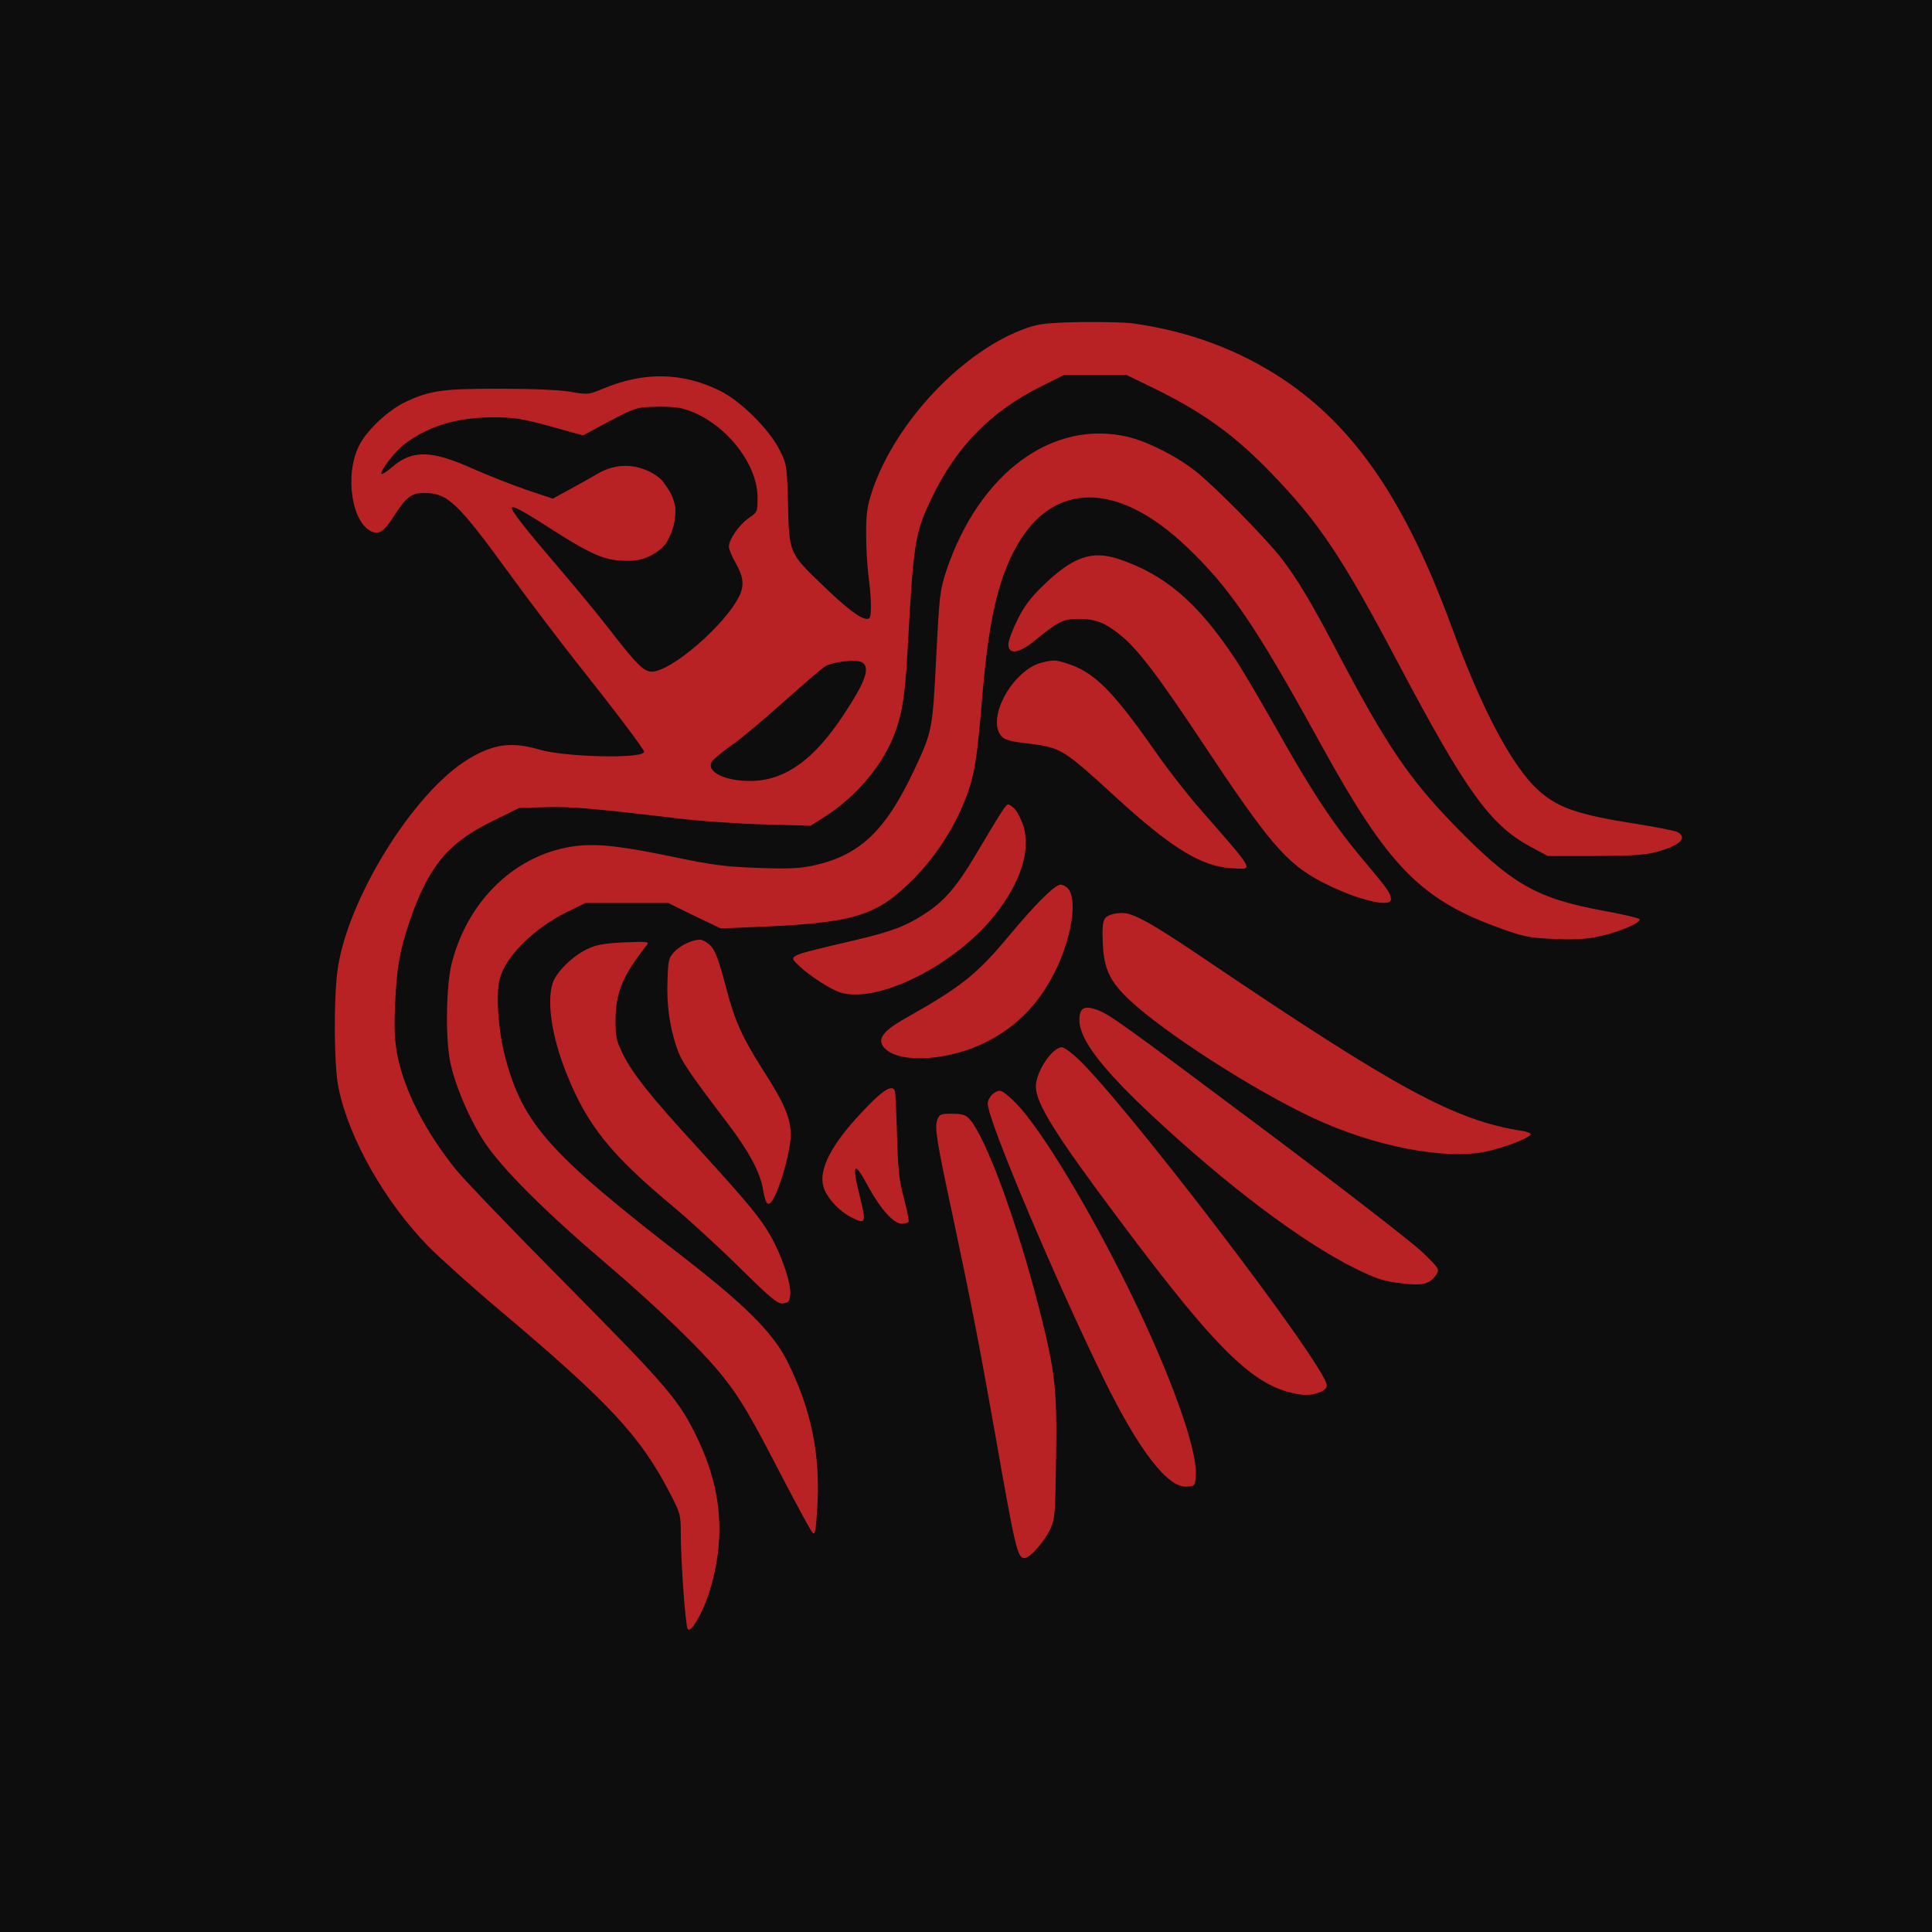
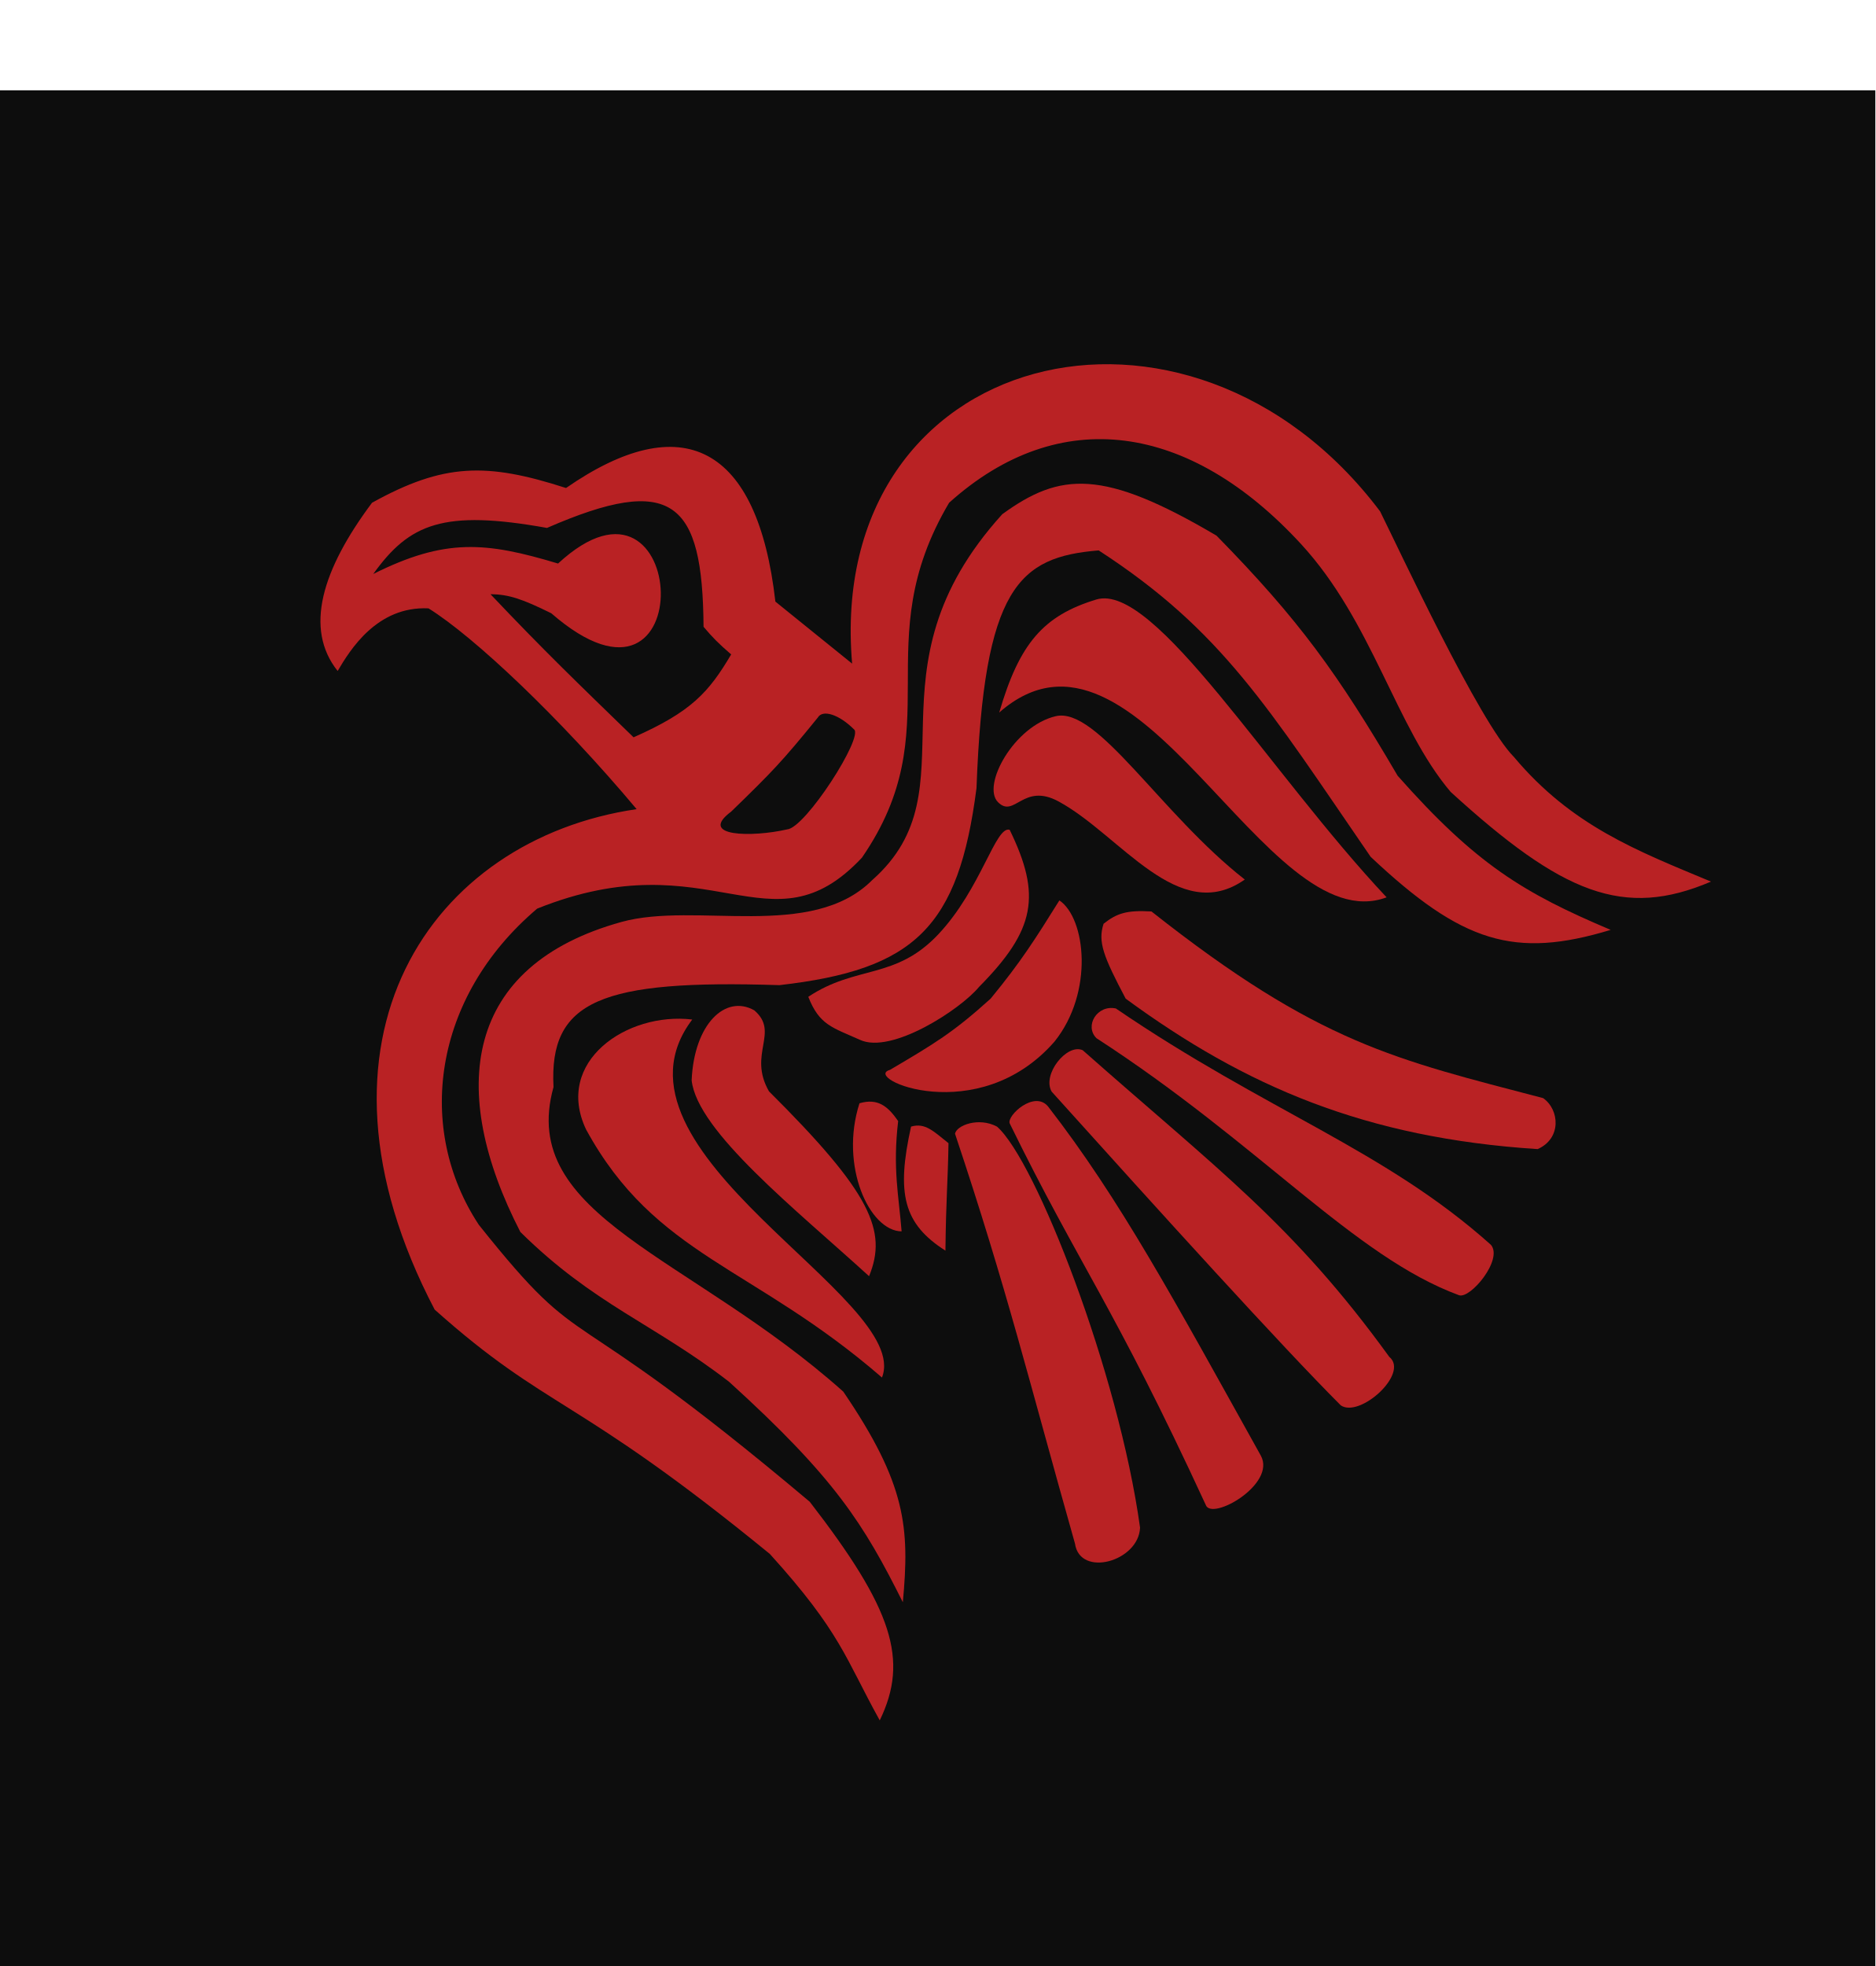
- <svg xmlns="http://www.w3.org/2000/svg" width="1080" height="1080" viewBox="0 0 1080 1080" fill="none">
-   <rect width="1080" height="1080" fill="#0D0D0D" />
-   <path d="M633.484 180.8C665.115 185.282 692.648 195.654 717.363 212.045C757.575 238.936 785.876 280.552 811.488 350.469C828.136 395.927 844.784 427.556 859.383 441.257C870.524 451.501 881.794 455.471 914.961 460.593C926.103 462.386 936.348 464.435 937.628 465.075C943.647 468.276 939.165 472.63 926.103 476.215C919.444 478.008 912.4 478.392 891.526 478.52H865.274L855.669 473.398C833.131 461.233 819.684 442.794 781.394 370.317C750.147 311.157 737.341 292.205 710.96 264.802C689.83 242.905 672.414 230.356 643.728 216.399L629.77 209.612H612.225H594.809L582.515 215.758C553.958 229.844 534.621 249.564 520.79 278.504C511.442 297.839 510.673 302.577 507.344 363.274C505.935 389.78 504.142 400.153 499.276 412.19C492.617 428.58 478.402 445.227 462.266 455.727L453.174 461.618L426.793 460.849C412.322 460.465 390.296 458.928 378.002 457.392C331.772 451.886 318.07 450.733 304.367 451.245L290.28 451.629L275.169 459.056C250.197 471.349 239.44 484.411 228.811 515.527C223.433 531.406 221.768 541.01 220.871 561.114C220.231 575.968 220.615 581.858 222.28 590.566C226.378 610.414 238.032 632.951 255.192 654.207C259.674 659.713 287.463 688.653 317.173 718.617C374.416 776.497 379.795 782.899 390.296 804.924C403.742 833.352 405.663 860.883 396.443 890.206C392.729 901.987 385.942 913.384 384.405 910.567C383.125 908.262 380.563 872.663 380.563 857.169C380.563 846.925 380.307 845.901 374.801 835.272C358.025 802.747 340.865 784.308 278.115 731.422C263.644 719.257 246.356 703.635 239.568 696.848C215.365 672.134 195.003 636.536 189.24 608.109C186.807 596.712 186.423 561.754 188.472 543.955C193.082 504.387 230.732 443.05 261.979 424.226C276.066 415.775 286.182 414.494 301.806 419.104C316.277 423.33 360.074 424.226 360.074 420.257C360.074 418.848 343.682 397.207 320.631 368.14C311.539 356.615 296.171 336.255 286.311 322.81C255.704 280.68 250.325 275.558 237.007 275.558C229.964 275.558 227.018 277.863 220.103 288.62C214.981 296.815 212.163 298.736 208.193 297.327C196.796 292.973 192.442 265.826 200.638 249.308C204.608 240.984 216.517 229.716 225.866 225.106C239.953 218.319 246.74 217.295 278.755 217.295C297.452 217.295 312.051 217.935 318.582 218.96C328.699 220.752 328.955 220.624 336.767 217.423C359.689 207.691 381.332 208.075 402.206 218.319C413.731 223.826 429.995 239.96 435.63 251.229C439.856 259.552 439.856 259.68 440.496 281.961C441.136 308.98 441.136 309.108 458.937 326.267C472.511 339.456 480.963 345.987 484.549 345.987C486.47 345.987 486.854 344.962 486.854 338.56C486.854 334.59 486.214 326.907 485.445 321.657C484.805 316.407 484.165 305.907 484.165 298.352C484.165 286.955 484.805 282.857 487.494 274.662C500.556 235.606 538.847 195.398 574.319 183.233C580.979 180.928 585.845 180.416 604.03 180.032C615.939 179.904 629.258 180.16 633.484 180.8ZM340.608 235.478L325.881 243.417L307.569 238.295C291.561 233.942 287.463 233.301 275.682 233.301C254.936 233.301 238.672 238.423 225.482 248.796C220.231 253.021 212.035 263.778 213.316 264.93C213.7 265.314 216.389 263.522 219.335 260.96C230.604 251.357 241.361 251.613 264.54 262.113C273.12 265.826 286.567 271.205 294.506 273.894L308.977 278.76L316.277 274.79C320.247 272.613 328.443 268.131 334.333 264.674C352.518 254.174 368.741 266 370.959 269.668C372.671 272.5 376 275.5 377.5 283.5C378 294.5 373.915 300.5 373 302.5C371.399 306 363.013 313.5 352 313.5C341.115 313.372 335.614 313.334 310.258 297.071C292.329 285.546 287.079 282.729 286.182 283.754C285.158 284.778 293.098 294.894 312.691 317.815C322.04 328.7 334.59 343.938 340.608 351.749C356.104 371.725 359.818 375.439 364.428 375.439C375.057 375.439 404.895 349.828 413.091 333.566C416.164 327.547 415.652 322.425 411.298 314.87C409.121 311.029 407.456 306.931 407.456 305.523C407.456 301.553 413.219 293.358 418.469 289.644C423.464 286.315 423.464 286.187 423.464 277.991C423.464 257.759 402.846 233.686 381.076 228.307C378.258 227.539 371.471 227.155 365.708 227.411C355.848 227.667 354.823 228.051 340.608 235.478ZM461.114 372.622C459.193 373.774 448.82 382.738 438.063 392.342C427.178 402.073 414.115 413.086 408.865 416.671C403.614 420.385 398.748 424.483 397.98 425.635C394.266 431.653 406.304 437.16 421.543 436.519C439.727 435.623 455.479 424.098 471.615 399.512C483.78 381.201 486.598 373.134 481.988 370.317C478.914 368.396 465.468 369.804 461.114 372.622Z" fill="#B92224" />
-   <path d="M630.922 244.314C642.192 247.131 658.327 255.326 668.956 263.905C680.226 272.997 708.015 301.297 716.467 312.309C725.431 323.962 733.371 337.279 747.97 365.194C774.735 416.159 787.669 435.239 812.769 461.105C845.296 494.527 858.743 502.21 897.033 509.252C907.021 511.045 915.73 513.094 916.37 513.734C918.163 515.527 904.973 521.161 893.831 523.466C887.044 525.003 880.257 525.387 869.115 524.875C855.541 524.363 852.211 523.722 840.302 519.497C794.2 503.234 776.143 484.795 737.853 415.134C701.74 349.444 687.525 328.7 663.194 305.522C624.647 268.899 588.662 268.899 568.172 305.522C557.8 324.09 552.549 347.395 548.963 390.805C546.53 420.513 544.993 431.269 541.664 441.129C535.645 459.568 523.735 478.52 509.393 492.606C489.415 512.326 476.481 516.039 422.055 518.216L402.846 518.984L388.119 511.942L373.52 504.771H350.341H327.29L317.045 509.765C298.348 518.984 282.341 534.863 279.267 547.54C277.09 556.632 278.627 577.12 282.597 591.718C292.585 628.597 307.569 645.243 382.484 703.123C416.292 729.373 431.788 744.739 439.727 760.234C453.558 787.509 458.937 813.759 456.759 844.62C455.991 856.144 455.607 858.193 454.198 856.785C453.174 855.76 445.618 841.675 437.166 825.54C419.494 791.35 413.731 781.49 403.87 769.197C392.601 754.984 368.141 731.422 338.943 706.452C304.367 677 281.06 653.695 270.815 638.457C262.107 625.267 253.399 604.395 251.35 591.846C248.917 577.504 249.557 550.101 252.502 538.576C261.595 502.722 289 476.855 322.296 472.886C334.333 471.477 347.78 473.014 377.746 479.288C399.26 483.77 406.047 484.538 424.232 485.179C441.264 485.819 447.411 485.435 454.967 483.77C480.835 478.008 495.05 464.434 511.185 430.117C521.174 408.732 521.302 407.964 523.351 367.371C525.144 332.413 525.4 330.108 528.986 319.096C547.427 264.29 588.534 234.069 630.922 244.314Z" fill="#B92224" />
-   <path d="M625.16 312.437C651.156 321.145 669.341 336.639 690.087 367.756C693.672 373.006 704.173 390.805 713.522 407.324C733.371 442.794 745.921 461.618 762.697 481.466C775.631 496.832 777.552 499.521 777.552 502.722C777.552 507.844 757.191 502.594 738.622 492.862C719.028 482.49 709.552 471.478 672.158 415.135C647.186 377.488 635.661 362.377 626.056 354.822C617.476 347.908 612.226 345.987 602.877 345.987C594.297 345.987 591.736 347.267 578.033 358.408C569.581 365.323 563.691 366.091 563.691 360.201C563.691 358.152 565.996 352.005 568.813 346.371C572.527 338.816 576.241 333.95 583.156 327.291C599.676 311.285 610.305 307.571 625.16 312.437Z" fill="#B92224" />
-   <path d="M596.346 370.829C611.713 375.695 622.086 386.067 646.29 420.769C652.565 429.733 663.194 443.434 669.981 451.245C702.508 488.508 701.228 486.075 688.166 485.307C671.518 484.411 654.358 473.782 622.598 444.587C594.937 419.232 592.888 417.824 575.728 415.775C564.203 414.366 561.513 413.598 559.593 411.293C551.397 401.177 566.252 374.542 582.259 370.445C589.047 368.78 589.815 368.78 596.346 370.829Z" fill="#B92224" />
-   <path d="M567.532 452.526C568.941 454.19 571.118 458.544 572.27 462.386C576.112 475.703 570.477 493.246 556.519 511.045C534.236 539.473 490.311 561.498 469.437 554.711C464.059 552.918 452.533 545.491 446.771 539.985C440.496 533.966 439.087 534.735 478.658 525.387C498.763 520.649 506.447 517.704 517.588 510.405C527.961 503.618 535.005 495.423 545.378 477.88C559.848 453.55 562.282 449.708 563.562 449.708C564.331 449.708 566.123 450.989 567.532 452.526Z" fill="#B92224" />
-   <path d="M597.499 497.344C602.109 503.874 598.907 523.722 590.711 541.137C581.491 560.601 568.429 574.175 550.244 583.01C527.577 594.023 498.764 594.535 493.129 584.035C491.08 580.065 494.794 575.583 505.551 569.565C536.926 551.894 545.89 544.851 563.306 523.979C579.186 504.899 589.687 494.527 592.889 494.527C594.297 494.527 596.474 495.807 597.499 497.344Z" fill="#B92224" />
-   <path d="M631.563 511.045C638.606 513.35 648.723 519.369 674.463 536.784C781.394 609.005 813.281 626.292 850.803 632.182C853.492 632.566 855.669 633.463 855.669 633.975C855.669 635.896 840.942 641.658 830.185 643.835C807.006 648.445 767.82 640.762 733.884 624.883C700.075 609.005 650.388 576.992 631.051 558.68C620.294 548.436 617.092 541.521 616.452 527.18C616.068 518.856 616.452 515.015 617.732 513.35C619.653 510.789 626.953 509.509 631.563 511.045Z" fill="#B92224" />
-   <path d="M395.675 527.308C399.389 529.869 401.31 534.735 406.048 552.662C410.786 570.846 414.884 579.809 426.666 598.377C438.447 616.688 441.905 624.883 442.033 634.231C442.033 642.042 437.167 660.61 432.941 668.933C429.739 675.208 428.075 674.183 426.538 664.964C425.129 655.744 418.726 643.707 406.945 628.213C384.022 597.993 380.82 593.127 378.131 585.187C374.161 573.023 372.624 561.242 373.136 547.796C373.521 536.4 373.777 535.375 377.234 531.79C380.564 528.333 387.223 525.259 391.449 525.259C392.218 525.259 394.138 526.156 395.675 527.308Z" fill="#B92224" />
-   <path d="M361.867 527.948C348.164 545.107 344.067 554.839 344.067 570.718C344.067 579.809 344.579 581.986 348.293 589.413C353.799 600.426 363.66 612.847 389.016 640.506C417.702 672.007 424.489 680.074 430.38 690.19C436.783 701.202 442.289 717.337 441.777 723.483C441.393 727.581 440.881 728.221 437.807 728.605C434.734 728.99 431.532 726.429 413.476 708.629C402.078 697.361 385.174 681.867 376.082 674.312C341.249 645.244 328.187 628.981 316.661 600.042C308.466 579.681 305.52 559.961 308.978 549.461C311.027 543.443 319.735 534.735 327.803 530.766C333.309 528.076 336.895 527.436 348.933 526.796C361.099 526.284 363.02 526.412 361.867 527.948Z" fill="#B92224" />
-   <path d="M612.738 564.315C620.038 566.876 624.52 570.077 708.4 632.822C751.428 665.091 790.102 695.055 795.353 700.178C804.573 709.141 804.829 709.653 802.908 712.47C799.323 717.849 795.481 718.873 783.059 717.336C773.454 716.184 769.741 715.032 757.703 709.141C727.737 694.287 686.245 663.043 643.857 623.475C615.683 597.096 603.39 580.961 603.39 570.205C603.39 563.546 605.951 562.01 612.738 564.315Z" fill="#B92224" />
-   <path d="M600.572 590.053C624.007 610.029 741.695 763.948 741.695 774.448C741.695 777.777 734.14 780.466 727.224 779.57C701.868 776.112 681.763 756.905 625.928 682.251C589.943 634.231 579.058 616.816 579.058 607.34C579.058 599.145 588.15 585.443 593.657 585.443C594.553 585.443 597.627 587.492 600.572 590.053Z" fill="#B92224" />
-   <path d="M500.301 610.03C500.557 610.926 501.069 622.066 501.453 634.744C501.965 653.951 502.606 659.842 505.295 669.83C507.088 676.488 508.24 682.379 507.856 683.019C507.472 683.531 505.807 684.043 504.014 684.043C499.532 684.043 492.233 675.848 485.574 663.683C477.506 648.573 475.969 649.854 480.451 668.037C484.421 684.043 484.165 684.684 475.585 680.33C469.566 677.257 463.163 670.598 460.858 664.964C457.016 655.872 462.907 642.683 478.402 625.396C492.489 609.902 498.764 605.42 500.301 610.03Z" fill="#B92224" />
-   <path d="M568.044 616.816C582.259 631.542 608.64 675.208 631.563 721.818C653.973 767.533 669.341 809.918 668.444 824.26C668.06 830.662 668.06 830.662 663.45 831.047C652.949 831.943 636.813 811.07 617.476 771.759C589.943 715.544 552.165 626.164 552.165 617.072C552.165 613.615 555.751 609.773 559.08 609.773C560.361 609.773 564.331 612.975 568.044 616.816Z" fill="#B92224" />
-   <path d="M541.792 625.395C551.14 635.383 569.197 684.939 581.491 733.855C589.943 767.405 590.967 776.752 590.327 815.936C589.943 846.028 589.687 849.102 587.254 854.48C583.796 861.779 575.728 870.999 572.655 870.999C568.813 870.999 567.532 865.62 556.647 803.643C547.939 754.343 542.816 727.837 532.956 681.482C523.479 637.432 522.327 630.133 523.992 625.908C525.144 622.834 525.912 622.578 532.187 622.578C537.822 622.578 539.743 623.219 541.792 625.395Z" fill="#B92224" />
+ <svg xmlns="http://www.w3.org/2000/svg" width="1080" height="1132" viewBox="0 0 1080 1132" fill="none">
+   <rect y="52" width="1080" height="1080" fill="#0D0D0D" />
+   <path d="M214.254 289.474C185.517 327.912 175.01 361.953 194.455 386.348C201.526 374.327 217.083 348.872 246.781 350.286C272.944 366.549 322.441 413.218 366.636 465.898C248.195 483.222 168.645 598.127 250.316 754.044C316.077 812.734 330.926 802.835 443.356 894.759C484.368 940.013 486.83 954.852 506.642 990.572C523.559 955.686 514.069 926.423 466.337 864.706C318.905 740.609 340.118 785.864 275.772 705.254C239.427 650.208 248.902 574.439 309.359 523.174C409.768 482.869 443.357 550.397 496.39 493.828C548.008 418.875 498.511 370.792 546.594 289.474C610.291 232.212 685.097 243.602 749.18 313.163C790.546 358.064 803.628 418.521 835.447 455.998C899.842 514.732 935.053 529.086 985.354 507.617C942.557 489.794 905.095 475.446 871.863 435.846C852.064 416.047 805.55 315.998 794.786 294.427C684.477 148.056 475.174 200.382 490.733 382.105L446.539 346.397C436.286 256.241 392.798 234.674 325.977 280.989C280.242 266.235 255.612 266.591 214.254 289.474ZM470.93 413.22C473.759 408.27 483.305 411.453 491.79 419.938C497.627 424.001 463.859 476.86 453.253 477.567C433.1 482.163 401.635 481.81 421.08 467.315C444.768 444.334 450.31 438.588 470.93 413.22ZM214.959 330.49C235.77 301.501 255.265 293.246 315.015 303.974C387.36 272.458 404.643 288.477 405.171 360.896C410.369 367.054 413.784 370.533 421.081 376.806C408.229 398.532 398.282 409.783 364.866 424.535C332.222 392.839 313.799 375.187 282.488 342.157C292.841 342.168 300.716 344.85 317.49 353.118C404.817 429.13 397.038 254.476 321.379 324.48C279.757 311.95 256.442 309.762 214.959 330.49Z" fill="#B92224" />
+   <path d="M789.348 493.343C842.054 542.984 872.323 552.164 927.588 535.416C877.469 514.204 850.122 497.765 804.905 446.674C770.402 387.827 748.249 357.019 700.606 308.435C635.235 269.837 610.608 271.817 577.216 296.061C495.192 386.57 562.367 453.745 502.263 506.778C467.261 541.78 400.675 519.035 358.013 530.82C267.148 555.921 257.602 627.692 299.677 709.364C342.158 751.273 376.396 762.042 419.885 795.632C480.89 851.021 497.325 877.359 519.94 922.557C523.914 879.711 521.97 854.605 485.646 801.288C397.862 722.92 297.907 700.524 318.769 625.926C316.131 576.075 346.028 563.929 448.876 567.236C526.626 558.351 552.05 534.16 562.367 453.745C566.611 338.056 586.724 320.707 632.724 316.92C703.864 363.066 730.303 407.428 789.348 493.343Z" fill="#B92224" />
+   <path d="M575.447 410.257C655.703 339.9 728.535 542.839 798.539 516.676C731.01 444.905 664.896 334.95 631.308 345.203C600.971 354.464 587.114 370.305 575.447 410.257Z" fill="#B92224" />
+   <path d="M398.67 587.033C341.041 663.047 525.949 747.547 507.918 793.155C433.672 728.808 377.473 723.489 337.505 650.319C319.068 611.376 360.911 582.515 398.67 587.033Z" fill="#B92224" />
+   <path d="M398.317 622.035C401.499 651.38 458.418 696.462 500.493 734.819C511.188 708.726 501.665 686.867 442.864 628.399C430.49 606.832 449.228 594.458 434.381 581.732C417.831 572.399 399.731 589.508 398.317 622.035Z" fill="#B92224" />
+   <path d="M609.741 461.522C645.45 480.967 678.684 533.293 716.868 506.423C668.431 468.593 632.015 406.721 607.974 412.378C583.932 418.035 565.194 452.33 574.74 461.876C584.286 471.421 589.14 450.303 609.741 461.522Z" fill="#B92224" />
+   <path d="M885.513 661.633C899.302 655.623 898.241 639.006 888.695 632.288C803.626 609.957 759.65 601.048 663.128 524.808C648.851 523.963 643.153 525.866 635.551 531.879C632.111 542.328 635.529 550.84 648.279 575.013C717.222 625.571 786.518 655.269 885.513 661.633Z" fill="#B92224" />
+   <path d="M840.258 745.779C846.758 748.036 865.714 725.273 858.643 716.788C797.614 662.123 729.379 639.849 642.622 580.669C631.853 578.351 624.373 590.705 631.444 597.776C725.843 658.941 779.936 723.585 840.258 745.779Z" fill="#B92224" />
+   <path d="M772.159 809.201C783.119 816.626 811.757 790.816 800.089 781.27C744.628 704.745 701.425 673.589 623.53 604.711C614.474 600.604 599.978 618.636 605.635 628.535C669.411 699.382 738.217 775.26 772.159 809.201Z" fill="#B92224" />
+   <path d="M726.061 838.056C676.084 748.297 645.015 690.543 603.514 637.02C595.599 627.692 579.826 642.324 581.457 646.784C621.942 729.459 640.99 750.865 694.377 866.477C697.559 876.023 735.291 854.635 726.061 838.056Z" fill="#B92224" />
+   <path d="M574.169 648.688C563.562 643.031 550.834 647.981 549.991 652.794C580.179 743.086 592.553 795.059 619.07 888.75C621.898 908.549 655.845 899.084 656.547 879.558C644.174 790.111 596.443 668.133 574.169 648.688Z" fill="#B92224" />
+   <path d="M607.267 599.761C630.071 571.39 625.298 528.697 610.095 518.444C595.946 541.096 587.95 553.769 570.497 575.013C548.938 594.487 538.324 600.822 512.514 616.025C495.897 620.621 563.167 650.209 607.267 599.761Z" fill="#B92224" />
+   <path d="M495.19 598.701C513.398 607.252 553.29 581.075 563.78 568.295C596.341 535.413 599.871 515.554 581.457 477.785C573.287 475.334 565.224 511.498 540.445 537.889C515.666 564.281 493.069 555.567 465.492 573.952C471.856 590.215 479.285 591.568 495.19 598.701Z" fill="#B92224" />
+   <path d="M524.671 648.688C516.098 687.397 520.308 704.697 544.47 720.106C544.824 689.346 545.846 681.623 546.238 658.234C537.714 651.455 532.802 646.27 524.671 648.688Z" fill="#B92224" />
+   <path d="M494.973 635.253C483.412 671.143 500.63 708.792 519.232 709.009C517.6 688.286 514.026 673.032 517.247 645.506C511.275 636.851 505.433 632.186 494.973 635.253Z" fill="#B92224" />
</svg>
